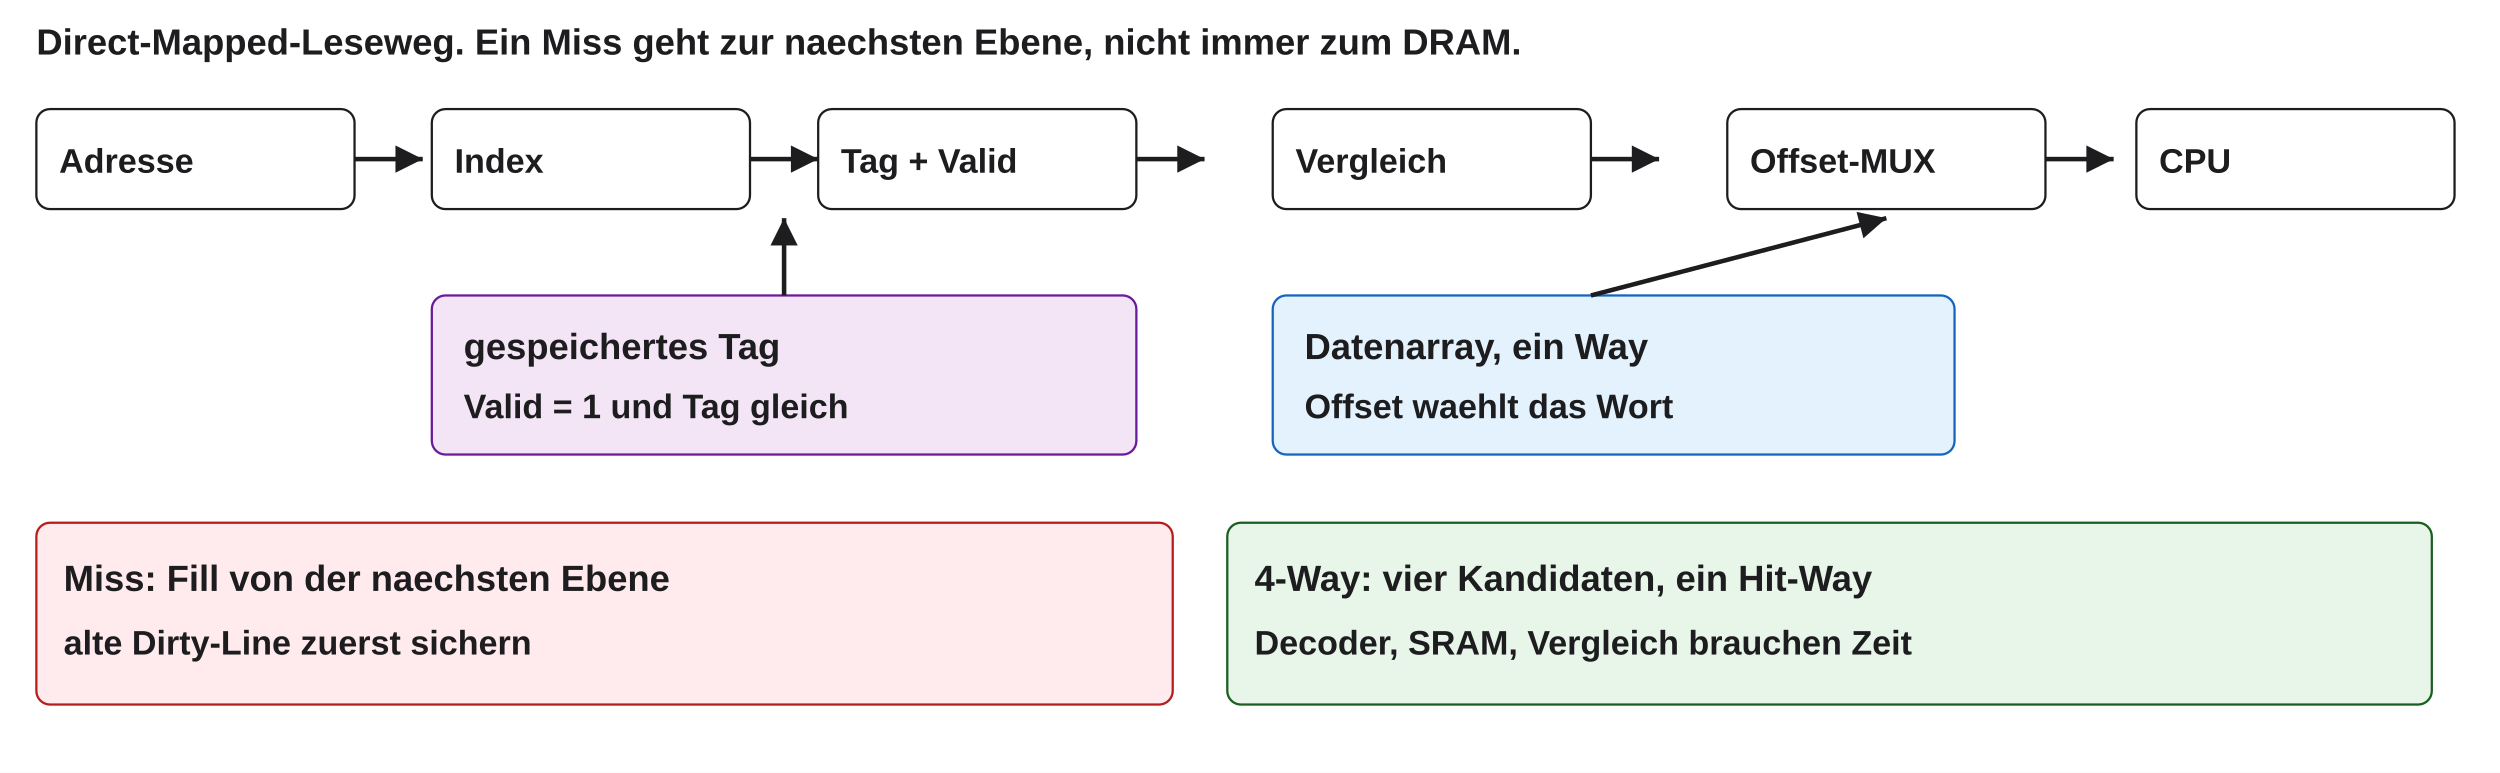
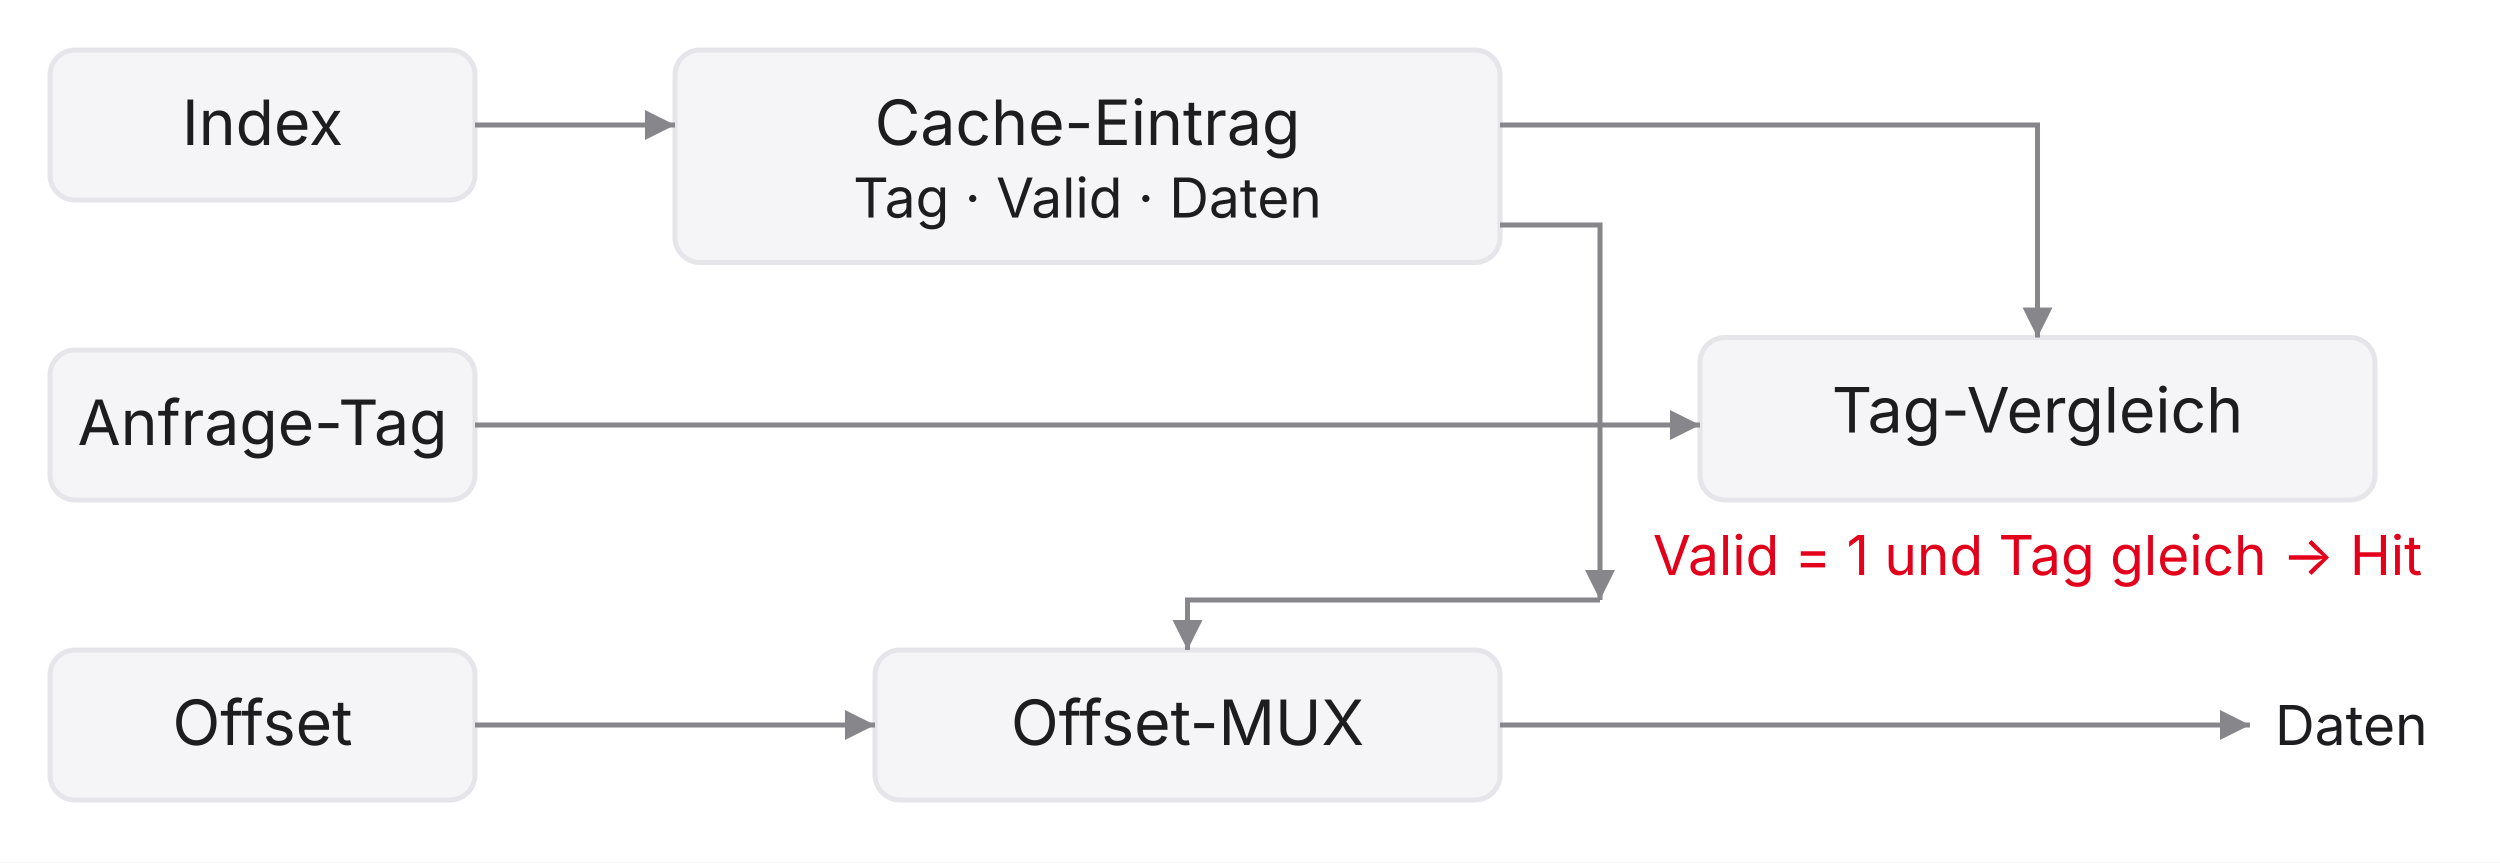
- <svg xmlns="http://www.w3.org/2000/svg" viewBox="0 0 1100 340" width="1100" height="340">
-   <rect width="1100" height="340" fill="#fff" />
-   <style>text{font-family:Arial,Helvetica,sans-serif;fill:#1D1D1F}</style>
+ <svg xmlns="http://www.w3.org/2000/svg" width="1000" height="345" viewBox="0 0 1000 345" role="img">
+   <style>text{font-family:Inter,Arial,sans-serif;font-weight:400}</style>
+   <rect width="1000" height="345" fill="#FFFFFF" />
  <defs>
-     <marker id="arr" markerWidth="8" markerHeight="8" refX="6" refY="3" orient="auto">
-       <path d="M0,0 L6,3 L0,6 Z" fill="#1D1D1F" />
+     <marker id="arrow" markerWidth="8" markerHeight="8" refX="6" refY="3" orient="auto">
+       <path d="M0,0 L6,3 L0,6 Z" fill="#86868B" />
    </marker>
  </defs>
-   <text x="16" y="24" font-size="16" font-weight="600" fill="#1D1D1F" text-anchor="start">Direct-Mapped-Leseweg. Ein Miss geht zur naechsten Ebene, nicht immer zum DRAM.</text>
-   <rect x="16" y="48" width="140" height="44" rx="6" fill="#fff" stroke="#1D1D1F" />
-   <text x="26" y="76" font-size="15" font-weight="600" fill="#1D1D1F" text-anchor="start">Adresse</text>
-   <rect x="190" y="48" width="140" height="44" rx="6" fill="#fff" stroke="#1D1D1F" />
-   <text x="200" y="76" font-size="15" font-weight="600" fill="#1D1D1F" text-anchor="start">Index</text>
-   <rect x="360" y="48" width="140" height="44" rx="6" fill="#fff" stroke="#1D1D1F" />
-   <text x="370" y="76" font-size="15" font-weight="600" fill="#1D1D1F" text-anchor="start">Tag + Valid</text>
-   <rect x="560" y="48" width="140" height="44" rx="6" fill="#fff" stroke="#1D1D1F" />
-   <text x="570" y="76" font-size="15" font-weight="600" fill="#1D1D1F" text-anchor="start">Vergleich</text>
-   <rect x="760" y="48" width="140" height="44" rx="6" fill="#fff" stroke="#1D1D1F" />
-   <text x="770" y="76" font-size="15" font-weight="600" fill="#1D1D1F" text-anchor="start">Offset-MUX</text>
-   <rect x="940" y="48" width="140" height="44" rx="6" fill="#fff" stroke="#1D1D1F" />
-   <text x="950" y="76" font-size="15" font-weight="600" fill="#1D1D1F" text-anchor="start">CPU</text>
-   <line x1="156" y1="70" x2="186" y2="70" stroke="#1D1D1F" stroke-width="2" marker-end="url(#arr)" />
-   <line x1="330" y1="70" x2="360" y2="70" stroke="#1D1D1F" stroke-width="2" marker-end="url(#arr)" />
-   <line x1="500" y1="70" x2="530" y2="70" stroke="#1D1D1F" stroke-width="2" marker-end="url(#arr)" />
-   <line x1="700" y1="70" x2="730" y2="70" stroke="#1D1D1F" stroke-width="2" marker-end="url(#arr)" />
-   <line x1="900" y1="70" x2="930" y2="70" stroke="#1D1D1F" stroke-width="2" marker-end="url(#arr)" />
-   <rect x="190" y="130" width="310" height="70" rx="6" fill="#F3E5F5" stroke="#6A1B9A" />
-   <text x="204" y="158" font-size="16" font-weight="600" fill="#6A1B9A" text-anchor="start">gespeichertes Tag</text>
-   <text x="204" y="184" font-size="15" font-weight="600" fill="#6A1B9A" text-anchor="start">Valid = 1 und Tag gleich</text>
-   <rect x="560" y="130" width="300" height="70" rx="6" fill="#E3F2FD" stroke="#1565C0" />
-   <text x="574" y="158" font-size="16" font-weight="600" fill="#1565C0" text-anchor="start">Datenarray, ein Way</text>
-   <text x="574" y="184" font-size="15" font-weight="600" fill="#1565C0" text-anchor="start">Offset waehlt das Wort</text>
-   <line x1="345" y1="130" x2="345" y2="96" stroke="#1D1D1F" stroke-width="2" marker-end="url(#arr)" />
-   <line x1="700" y1="130" x2="830" y2="96" stroke="#1D1D1F" stroke-width="2" marker-end="url(#arr)" />
-   <rect x="16" y="230" width="500" height="80" rx="6" fill="#FFEBEE" stroke="#B71C1C" />
-   <text x="28" y="260" font-size="16" font-weight="600" fill="#B71C1C" text-anchor="start">Miss: Fill von der naechsten Ebene</text>
-   <text x="28" y="288" font-size="15" font-weight="600" fill="#B71C1C" text-anchor="start">alte Dirty-Line zuerst sichern</text>
-   <rect x="540" y="230" width="530" height="80" rx="6" fill="#E8F5E9" stroke="#1B5E20" />
-   <text x="552" y="260" font-size="16" font-weight="600" fill="#1B5E20" text-anchor="start">4-Way: vier Kandidaten, ein Hit-Way</text>
-   <text x="552" y="288" font-size="15" font-weight="600" fill="#1B5E20" text-anchor="start">Decoder, SRAM, Vergleich brauchen Zeit</text>
+   <rect x="20" y="20" width="170" height="60" rx="10" fill="#F5F5F7" stroke="#E5E5EA" stroke-width="2" />
+   <text x="105.0" y="58" font-size="25" text-anchor="middle" fill="#1D1D1F">Index</text>
+   <rect x="20" y="140" width="170" height="60" rx="10" fill="#F5F5F7" stroke="#E5E5EA" stroke-width="2" />
+   <text x="105.0" y="178" font-size="25" text-anchor="middle" fill="#1D1D1F">Anfrage-Tag</text>
+   <rect x="20" y="260" width="170" height="60" rx="10" fill="#F5F5F7" stroke="#E5E5EA" stroke-width="2" />
+   <text x="105.0" y="298" font-size="25" text-anchor="middle" fill="#1D1D1F">Offset</text>
+   <rect x="270" y="20" width="330" height="85" rx="10" fill="#F5F5F7" stroke="#E5E5EA" stroke-width="2" />
+   <text x="435.0" y="58" font-size="25" text-anchor="middle" fill="#1D1D1F">Cache-Eintrag</text>
+   <rect x="680" y="135" width="270" height="65" rx="10" fill="#F5F5F7" stroke="#E5E5EA" stroke-width="2" />
+   <text x="815.0" y="173" font-size="25" text-anchor="middle" fill="#1D1D1F">Tag-Vergleich</text>
+   <rect x="350" y="260" width="250" height="60" rx="10" fill="#F5F5F7" stroke="#E5E5EA" stroke-width="2" />
+   <text x="475.0" y="298" font-size="25" text-anchor="middle" fill="#1D1D1F">Offset-MUX</text>
+   <text x="435" y="87" font-size="22" text-anchor="middle" fill="#1D1D1F">Tag · Valid · Daten</text>
+   <path d="M190,50 H270 V50" fill="none" stroke="#86868B" stroke-width="2" marker-end="url(#arrow)" />
+   <path d="M190,170 H680 V170" fill="none" stroke="#86868B" stroke-width="2" marker-end="url(#arrow)" />
+   <path d="M600,50 H815 V135" fill="none" stroke="#86868B" stroke-width="2" marker-end="url(#arrow)" />
+   <path d="M600,90 H640 V240" fill="none" stroke="#86868B" stroke-width="2" marker-end="url(#arrow)" />
+   <path d="M640,240 H475 V260" fill="none" stroke="#86868B" stroke-width="2" marker-end="url(#arrow)" />
+   <path d="M190,290 H350 V290" fill="none" stroke="#86868B" stroke-width="2" marker-end="url(#arrow)" />
+   <path d="M600,290 H900 V290" fill="none" stroke="#86868B" stroke-width="2" marker-end="url(#arrow)" />
+   <text x="910" y="298" font-size="22" text-anchor="start" fill="#1D1D1F">Daten</text>
+   <text x="815" y="230" font-size="22" text-anchor="middle" fill="#E2001A">Valid = 1 und Tag gleich → Hit</text>
</svg>
